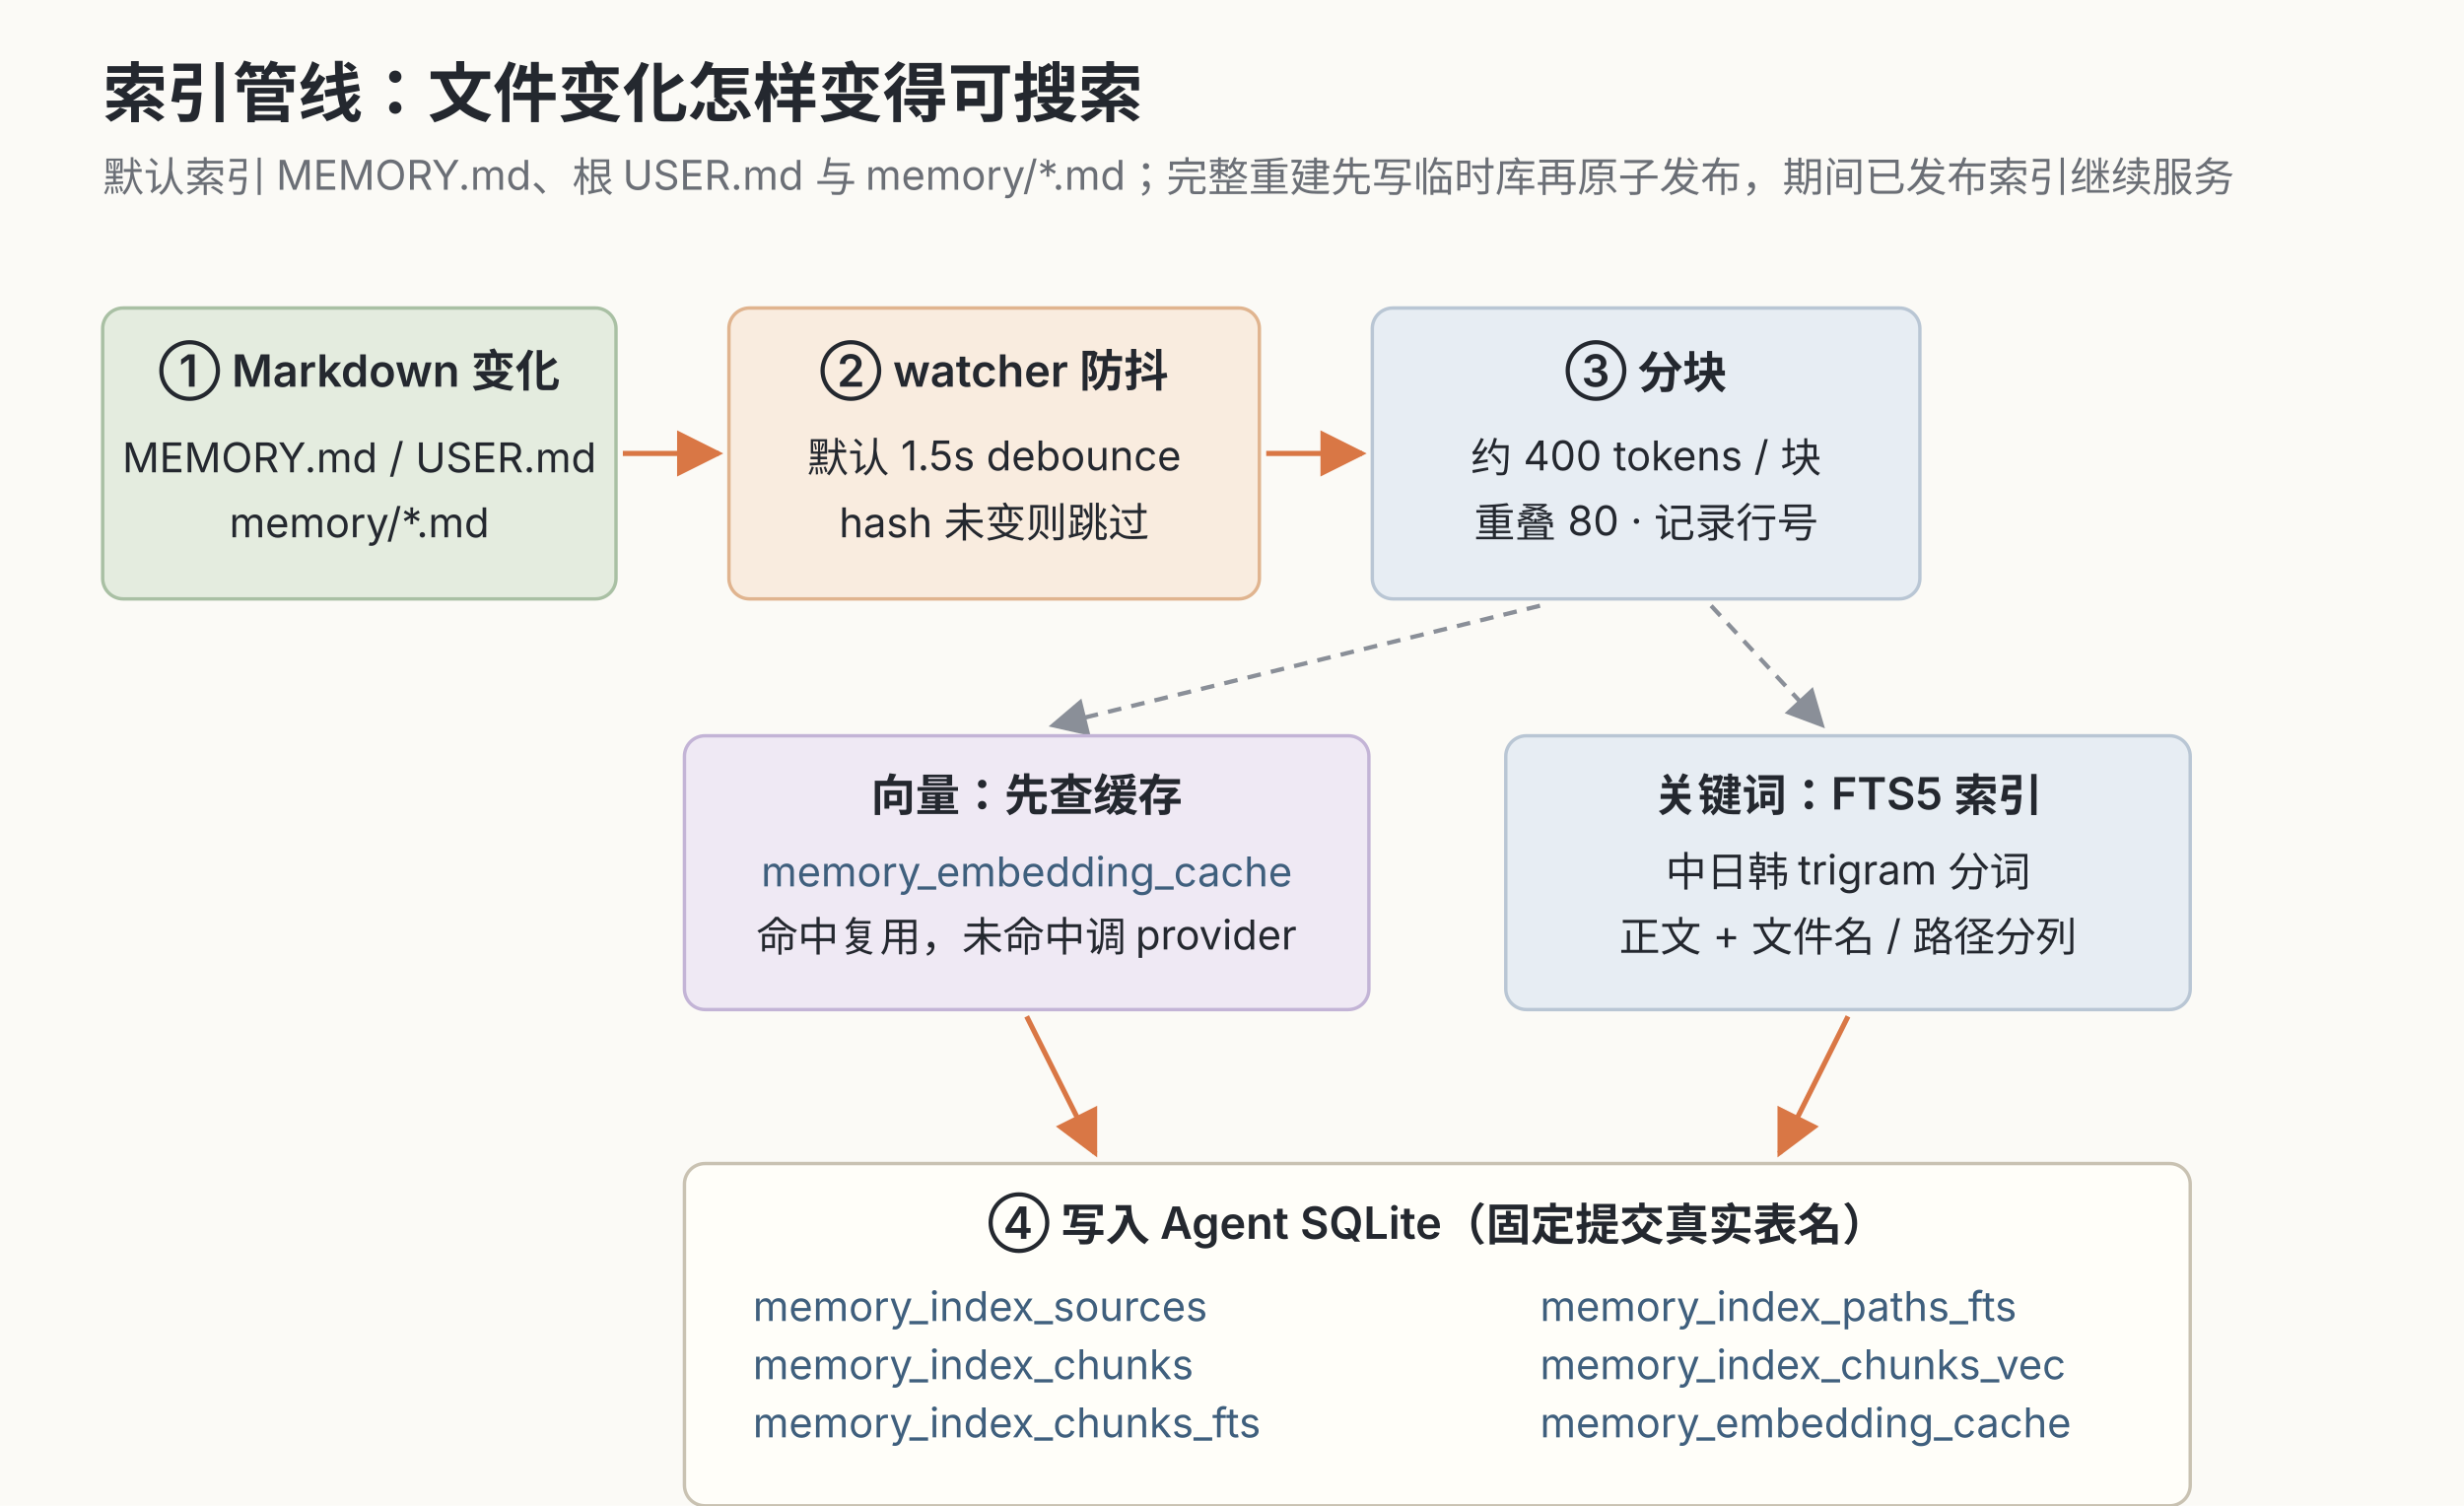
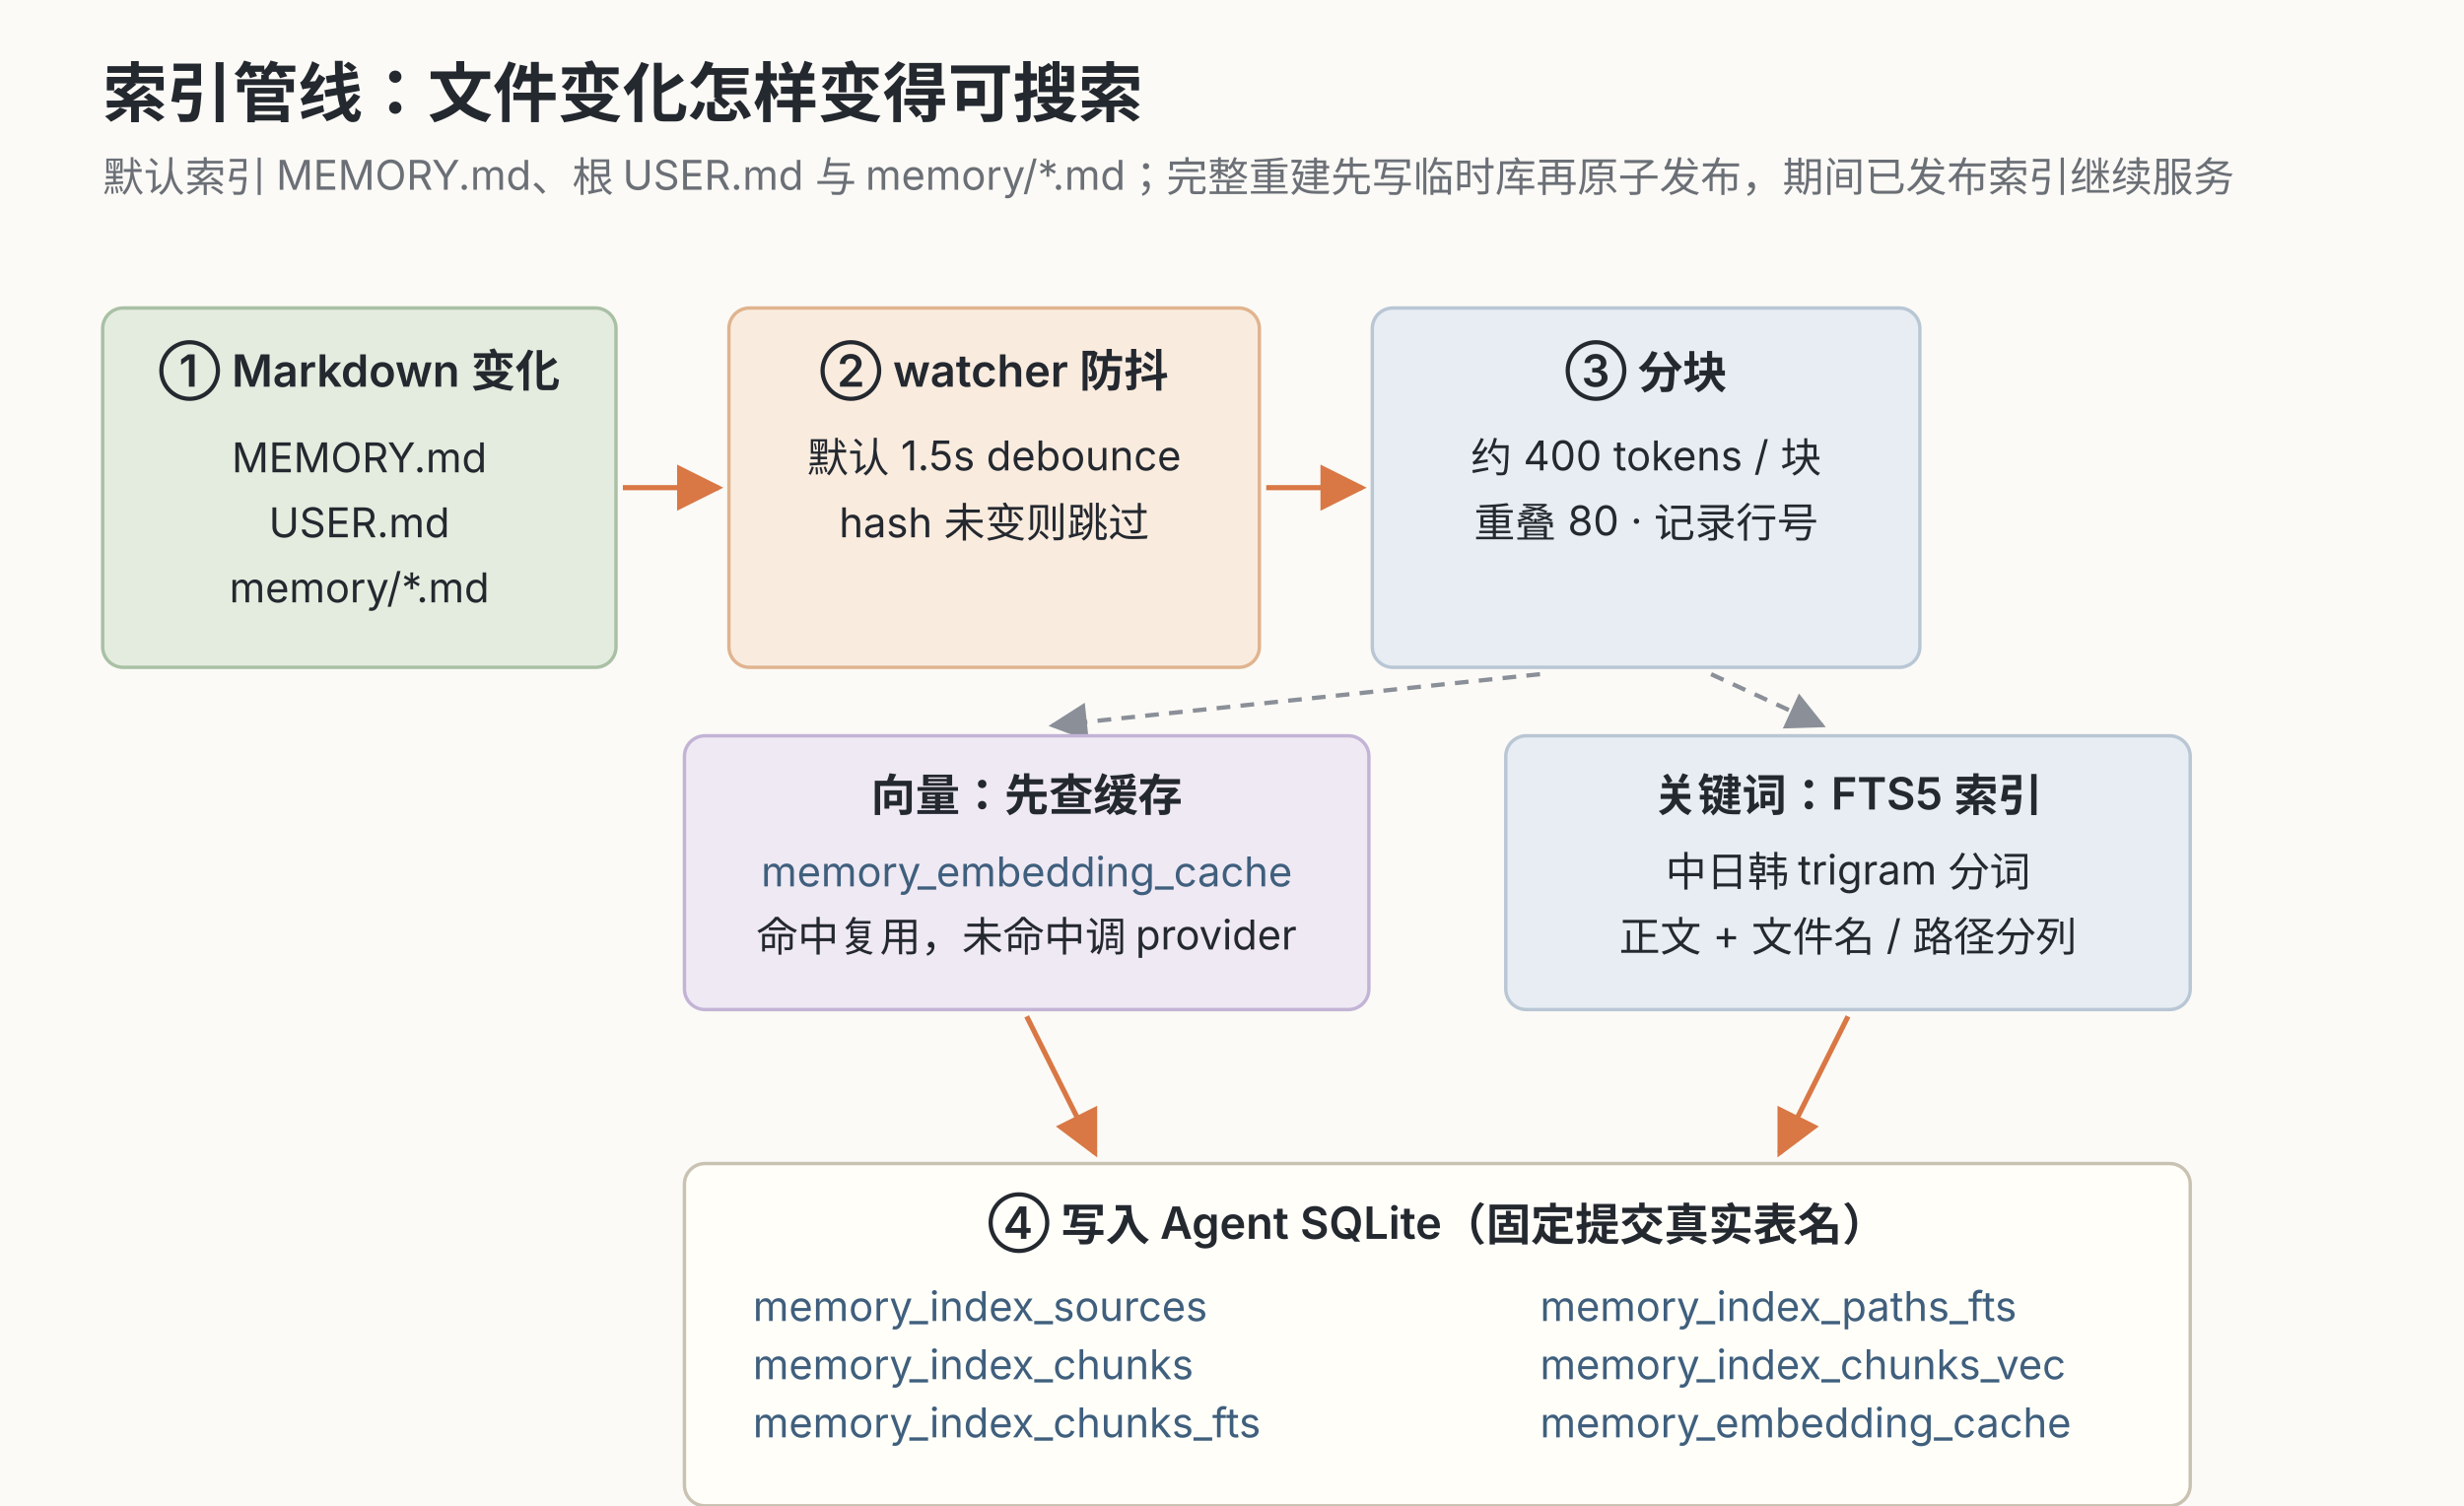
<svg xmlns="http://www.w3.org/2000/svg" viewBox="0 0 1440 880" role="img" aria-labelledby="svgTitle">
  <defs>
    <marker id="arrow" viewBox="0 0 10 10" refX="9" refY="5" markerWidth="9" markerHeight="9" orient="auto">
      <path d="M0,0 L10,5 L0,10 z" fill="#d97745" />
    </marker>
    <marker id="arrowGray" viewBox="0 0 10 10" refX="9" refY="5" markerWidth="9" markerHeight="9" orient="auto">
      <path d="M0,0 L10,5 L0,10 z" fill="#8a8f98" />
    </marker>
    <style>
      text { font-family: system-ui, -apple-system, "PingFang SC", "Microsoft YaHei", sans-serif; fill: #24282f; }
      .title { font-size: 38px; font-weight: 700; }
      .sub { font-size: 24px; fill: #6b6f76; }
      .head { font-size: 26px; font-weight: 600; }
      .body { font-size: 24px; }
      .code { font-size: 24px; fill: #3f5f7d; }
      .box { stroke-width: 2; rx: 12; }
    </style>
  </defs>
  <rect width="1440" height="880" fill="#fbfaf6" />
  <text data-svg-label="" class="title" x="60" y="68">索引管线：文件变化怎样变得可搜索</text>
  <text data-svg-label="" class="sub" x="60" y="112">默认索引 MEMORY.md、根 USER.md 与 memory/*.md；完整重建先写临时库再原子发布，期间已发布索引继续服务</text>
-   <rect id="node-1" data-svg-box="" class="box" x="60" y="180" width="300" height="170" fill="#e4ecdf" stroke="#a9c0a4" />
+   <rect id="node-1" data-svg-box="" class="box" x="60" y="180" width="300" height="210" fill="#e4ecdf" stroke="#a9c0a4" />
  <text data-svg-container="node-1" class="head" x="210" y="226" text-anchor="middle">① Markdown 变化</text>
-   <text data-svg-container="node-1" class="body" x="210" y="276" text-anchor="middle">MEMORY.md / USER.md</text>
-   <text data-svg-container="node-1" class="body" x="210" y="314" text-anchor="middle">memory/*.md</text>
-   <line x1="364" y1="265" x2="420" y2="265" stroke="#d97745" stroke-width="3" marker-end="url(#arrow)" />
-   <rect id="node-2" data-svg-box="" class="box" x="426" y="180" width="310" height="170" fill="#f9ecdf" stroke="#e0b48f" />
+   <text data-svg-container="node-1" class="body" x="210" y="276" text-anchor="middle">MEMORY.md</text>
+   <text data-svg-container="node-1" class="body" x="210" y="314" text-anchor="middle">USER.md</text>
+   <text data-svg-container="node-1" class="body" x="210" y="352" text-anchor="middle">memory/*.md</text>
+   <line x1="364" y1="285" x2="420" y2="285" stroke="#d97745" stroke-width="3" marker-end="url(#arrow)" />
+   <rect id="node-2" data-svg-box="" class="box" x="426" y="180" width="310" height="210" fill="#f9ecdf" stroke="#e0b48f" />
  <text data-svg-container="node-2" class="head" x="581" y="226" text-anchor="middle">② watcher 防抖</text>
  <text data-svg-container="node-2" class="body" x="581" y="276" text-anchor="middle">默认 1.5s debounce</text>
  <text data-svg-container="node-2" class="body" x="581" y="314" text-anchor="middle">hash 未变则跳过</text>
-   <line x1="740" y1="265" x2="796" y2="265" stroke="#d97745" stroke-width="3" marker-end="url(#arrow)" />
-   <rect id="node-3" data-svg-box="" class="box" x="802" y="180" width="320" height="170" fill="#e7edf3" stroke="#b9c6d4" />
+   <line x1="740" y1="285" x2="796" y2="285" stroke="#d97745" stroke-width="3" marker-end="url(#arrow)" />
+   <rect id="node-3" data-svg-box="" class="box" x="802" y="180" width="320" height="210" fill="#e7edf3" stroke="#b9c6d4" />
  <text data-svg-container="node-3" class="head" x="962" y="226" text-anchor="middle">③ 分块</text>
  <text data-svg-container="node-3" class="body" x="962" y="276" text-anchor="middle">约 400 tokens / 块</text>
  <text data-svg-container="node-3" class="body" x="962" y="314" text-anchor="middle">重叠 80 · 记录行号</text>
-   <line x1="900" y1="354" x2="615" y2="424" stroke="#8a8f98" stroke-width="2.5" stroke-dasharray="8 6" marker-end="url(#arrowGray)" />
-   <line x1="1000" y1="354" x2="1065" y2="424" stroke="#8a8f98" stroke-width="2.5" stroke-dasharray="8 6" marker-end="url(#arrowGray)" />
+   <line x1="900" y1="394" x2="615" y2="424" stroke="#8a8f98" stroke-width="2.5" stroke-dasharray="8 6" marker-end="url(#arrowGray)" />
+   <line x1="1000" y1="394" x2="1065" y2="424" stroke="#8a8f98" stroke-width="2.5" stroke-dasharray="8 6" marker-end="url(#arrowGray)" />
  <rect id="node-4" data-svg-box="" class="box" x="400" y="430" width="400" height="160" fill="#efe9f4" stroke="#c3b4d6" />
  <text data-svg-container="node-4" class="head" x="600" y="474" text-anchor="middle">向量：先查缓存</text>
  <text data-svg-container="node-4" class="code" x="600" y="518" text-anchor="middle">memory_embedding_cache</text>
  <text data-svg-container="node-4" class="body" x="600" y="556" text-anchor="middle">命中复用，未命中调 provider</text>
  <rect id="node-5" data-svg-box="" class="box" x="880" y="430" width="400" height="160" fill="#e7edf3" stroke="#b9c6d4" />
  <text data-svg-container="node-5" class="head" x="1080" y="474" text-anchor="middle">关键词：FTS5 索引</text>
  <text data-svg-container="node-5" class="body" x="1080" y="518" text-anchor="middle">中日韩 trigram 分词</text>
  <text data-svg-container="node-5" class="body" x="1080" y="556" text-anchor="middle">正文 + 文件名 / 路径分列</text>
  <line x1="600" y1="594" x2="640" y2="674" stroke="#d97745" stroke-width="3" marker-end="url(#arrow)" />
  <line x1="1080" y1="594" x2="1040" y2="674" stroke="#d97745" stroke-width="3" marker-end="url(#arrow)" />
  <rect id="node-6" data-svg-box="" class="box" x="400" y="680" width="880" height="200" fill="#fffef9" stroke="#c9c2b2" />
  <text data-svg-container="node-6" class="head" x="840" y="724" text-anchor="middle">④ 写入 Agent SQLite（固定提交真实表名）</text>
  <text data-svg-container="node-6" class="code" x="440" y="772">memory_index_sources</text>
  <text data-svg-container="node-6" class="code" x="440" y="806">memory_index_chunks</text>
  <text data-svg-container="node-6" class="code" x="440" y="840">memory_index_chunks_fts</text>
  <text data-svg-container="node-6" class="code" x="900" y="772">memory_index_paths_fts</text>
  <text data-svg-container="node-6" class="code" x="900" y="806">memory_index_chunks_vec</text>
  <text data-svg-container="node-6" class="code" x="900" y="840">memory_embedding_cache</text>
</svg>
